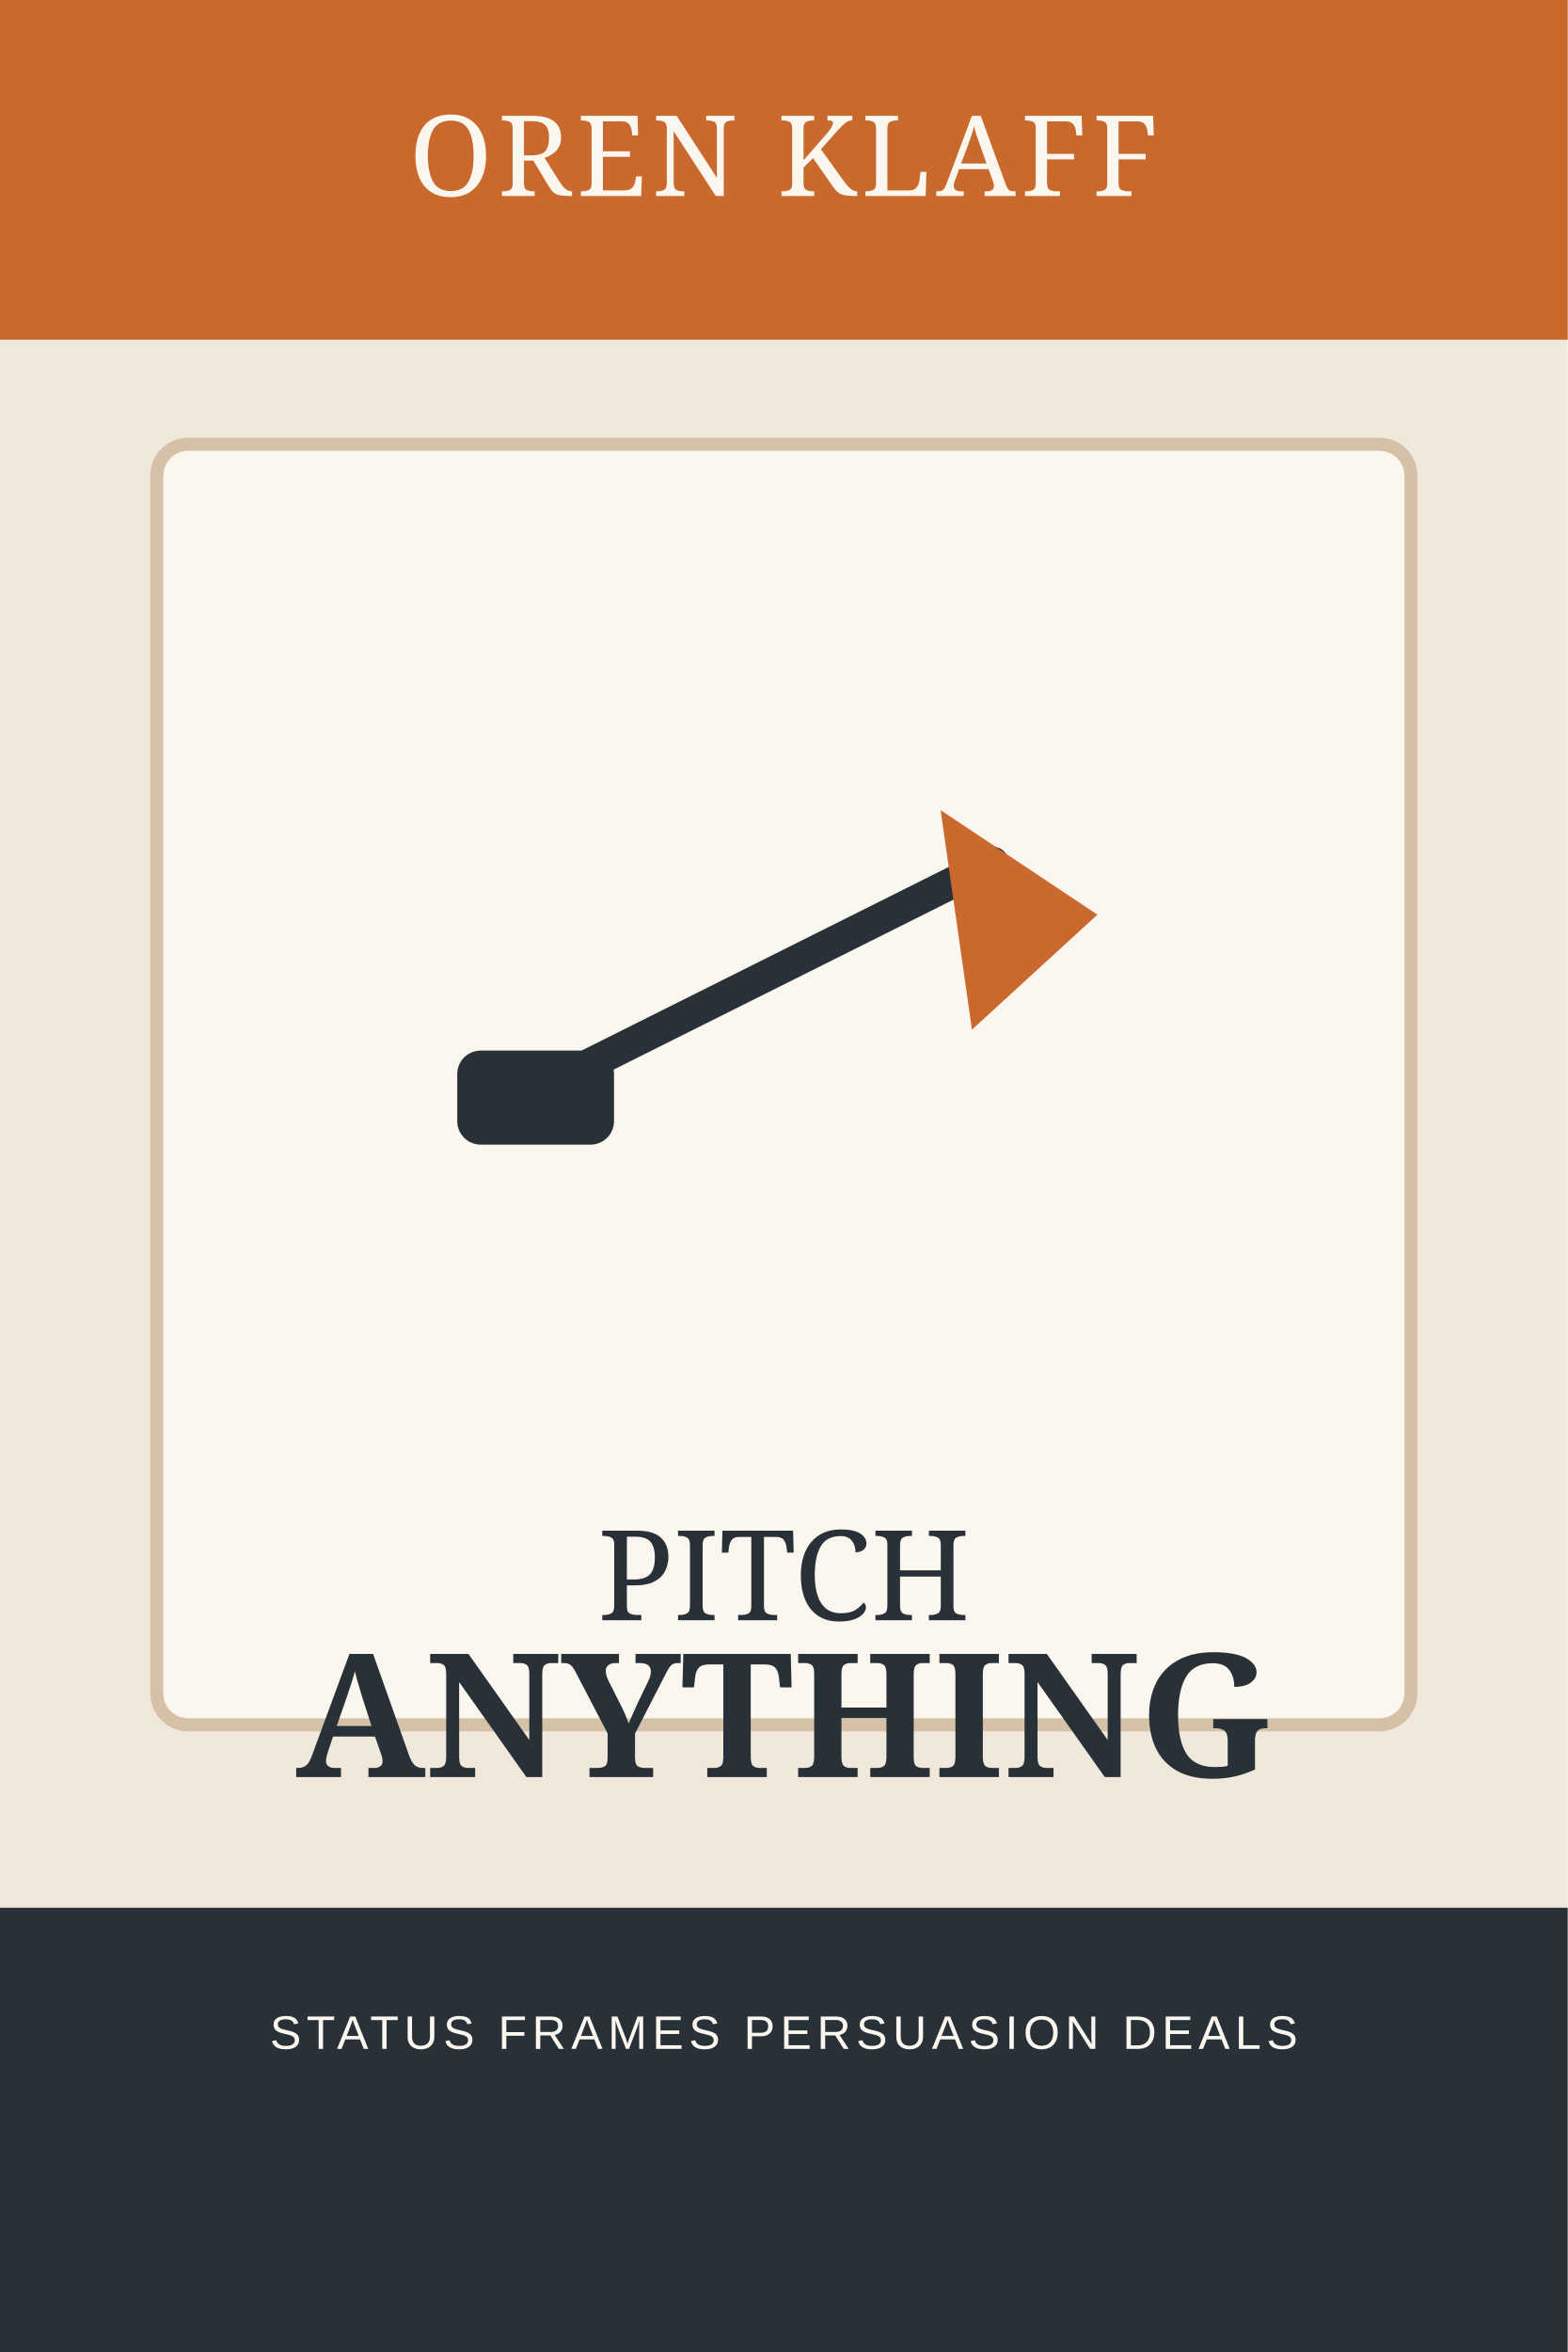
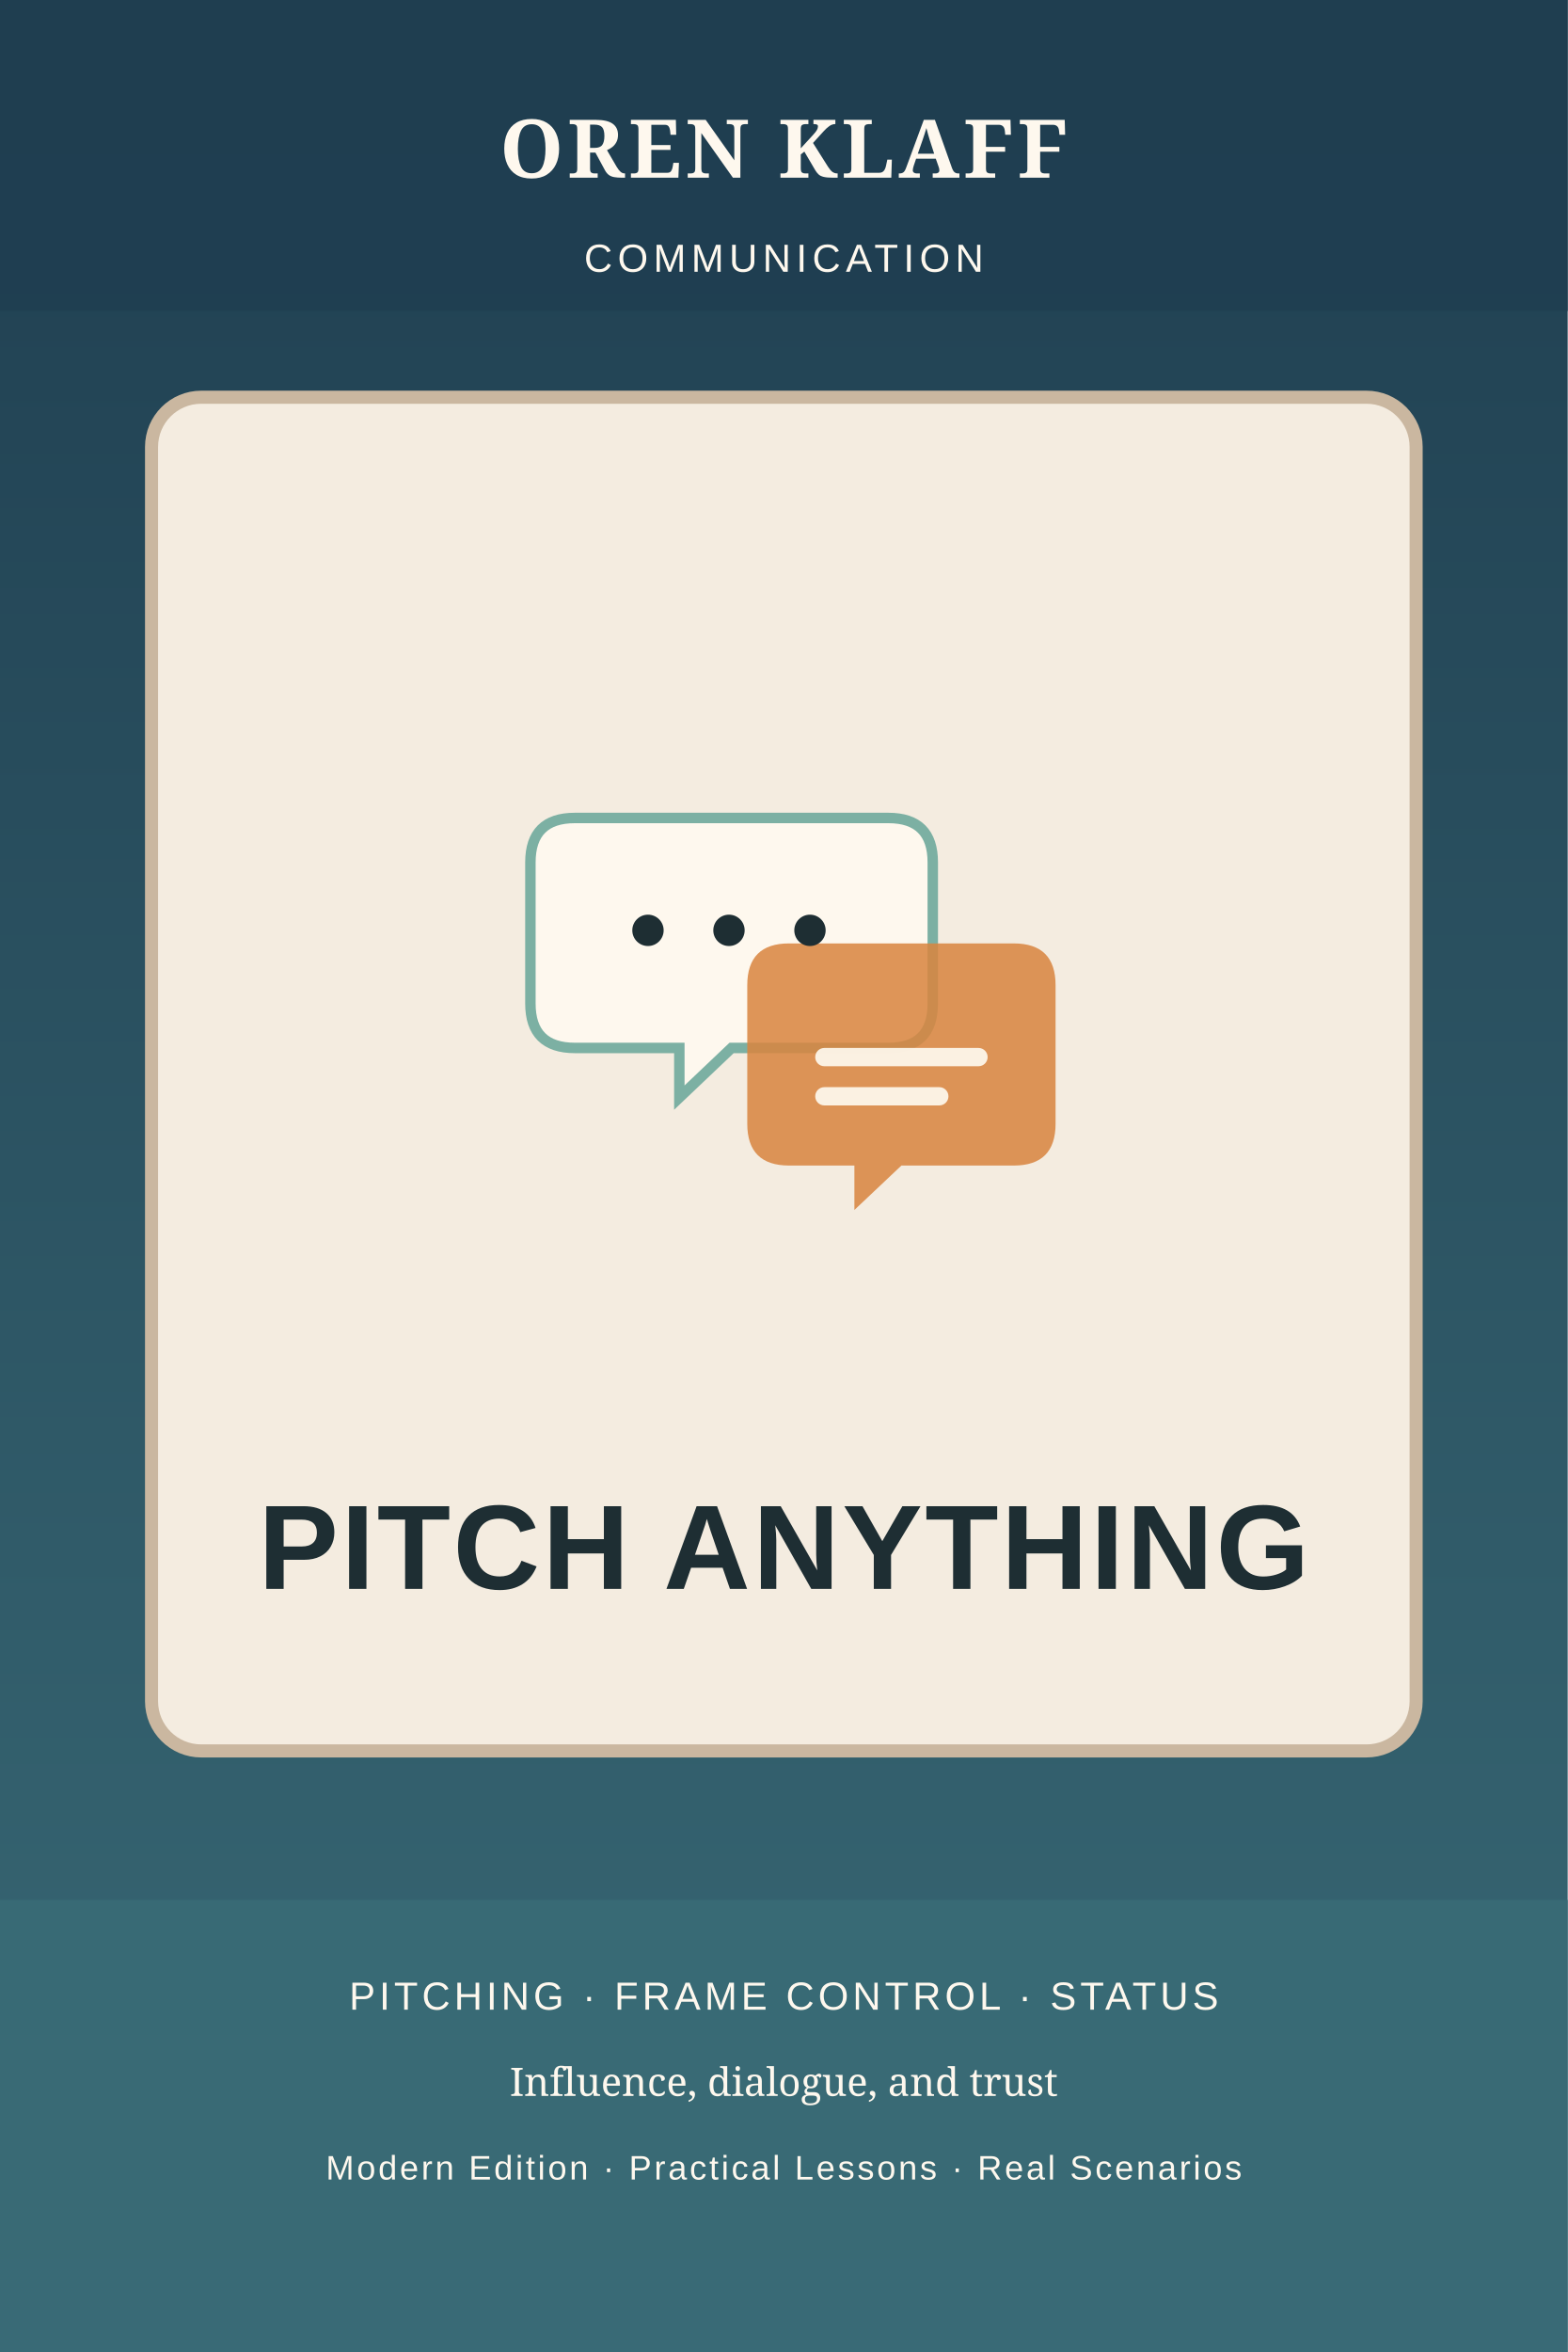
- <svg xmlns="http://www.w3.org/2000/svg" width="1200" height="1800" viewBox="0 0 1200 1800" fill="none">
-   <rect width="1200" height="1800" fill="#F1E8DC" />
-   <rect width="1200" height="260" fill="#C9692E" />
-   <rect y="1460" width="1200" height="340" fill="#283038" />
-   <rect x="120" y="340" width="960" height="980" rx="24" fill="#FBF6EE" stroke="#D4C1A8" stroke-width="10" />
-   <path d="M400 840L760 660" stroke="#283038" stroke-width="24" stroke-linecap="round" />
-   <path d="M720 620L840 700L744 788" fill="#C9692E" />
-   <rect x="350" y="804" width="120" height="72" rx="18" fill="#283038" />
-   <text x="600" y="150" text-anchor="middle" fill="#FBF6EE" font-family="Georgia, serif" font-size="86" letter-spacing="4">OREN KLAFF</text>
-   <text x="600" y="1240" text-anchor="middle" fill="#283038" font-family="Georgia, serif" font-size="96">PITCH</text>
-   <text x="600" y="1360" text-anchor="middle" fill="#283038" font-family="Georgia, serif" font-size="132" font-weight="700">ANYTHING</text>
-   <text x="600" y="1568" text-anchor="middle" fill="#FBF6EE" font-family="Arial, sans-serif" font-size="36" letter-spacing="4">STATUS  FRAMES  PERSUASION  DEALS</text>
+ <svg xmlns="http://www.w3.org/2000/svg" width="1200" height="1800" viewBox="0 0 1200 1800" fill="none" role="img" aria-labelledby="title desc">
+   <defs>
+     <linearGradient id="g931620616" x1="0" y1="0" x2="0" y2="1800" gradientUnits="userSpaceOnUse">
+       <stop offset="0%" stop-color="#1F3E50" />
+       <stop offset="100%" stop-color="#396A76" />
+     </linearGradient>
+   </defs>
+   <rect width="1200" height="1800" fill="url(#g931620616)" />
+   <circle cx="600" cy="840" r="420" fill="#7CB0A3" opacity="0.16" />
+   <circle cx="600" cy="840" r="300" fill="#FEF8EE" opacity="0.16" />
+   <circle cx="595" cy="843" r="210" fill="#D98540" opacity="0.18" />
+   <circle cx="605" cy="837" r="130" fill="#FEF8EE" opacity="0.34" />
+   <rect x="116" y="304" width="968" height="1036" rx="38" fill="#F4ECE0" stroke="#CAB7A0" stroke-width="10" />
+   <g transform="translate(410 580)">
+     <path d="M30 46 H270 Q304 46 304 80 V188 Q304 222 270 222 H150 L110 260 L110 222 H30 Q-4 222 -4 188 V80 Q-4 46 30 46 Z" fill="#FEF8EE" stroke="#7CB0A3" stroke-width="8" />
+     <path d="M194 142 H366 Q398 142 398 174 V280 Q398 312 366 312 H280 L244 346 V312 H194 Q162 312 162 280 V174 Q162 142 194 142 Z" fill="#D98540" opacity="0.86" />
+     <circle cx="86" cy="132" r="12" fill="#1E2E33" />
+     <circle cx="148" cy="132" r="12" fill="#1E2E33" />
+     <circle cx="210" cy="132" r="12" fill="#1E2E33" />
+     <rect x="214" y="222" width="132" height="14" rx="7" fill="#FEF8EE" opacity="0.92" />
+     <rect x="214" y="252" width="102" height="14" rx="7" fill="#FEF8EE" opacity="0.92" />
+   </g>
+   <rect x="0" y="0" width="1200" height="238" fill="#1F3E50" opacity="0.93" />
+   <rect x="0" y="1454" width="1200" height="346" fill="#396A76" opacity="0.95" />
+   <text x="600" y="136" text-anchor="middle" fill="#FEF8EE" font-family="Georgia, serif" font-size="62" font-weight="700" letter-spacing="3">OREN KLAFF</text>
+   <text x="600" y="208" text-anchor="middle" fill="#FEF8EE" font-family="'Trebuchet MS', Arial, sans-serif" font-size="30" letter-spacing="4">COMMUNICATION</text>
+   <text x="600" y="1216" text-anchor="middle" fill="#1E2E33" font-family="'Trebuchet MS', Arial, sans-serif" font-size="92" font-weight="700" letter-spacing="2">PITCH ANYTHING</text>
+   <text x="600" y="1538" text-anchor="middle" fill="#FEF8EE" font-family="'Trebuchet MS', Arial, sans-serif" font-size="30" letter-spacing="3">PITCHING  ·  FRAME CONTROL  ·  STATUS</text>
+   <text x="600" y="1604" text-anchor="middle" fill="#FEF8EE" font-family="Georgia, serif" font-size="30">Influence, dialogue, and trust</text>
+   <text x="600" y="1668" text-anchor="middle" fill="#FEF8EE" font-family="'Trebuchet MS', Arial, sans-serif" font-size="26" letter-spacing="2">Modern Edition · Practical Lessons · Real Scenarios</text>
</svg>
